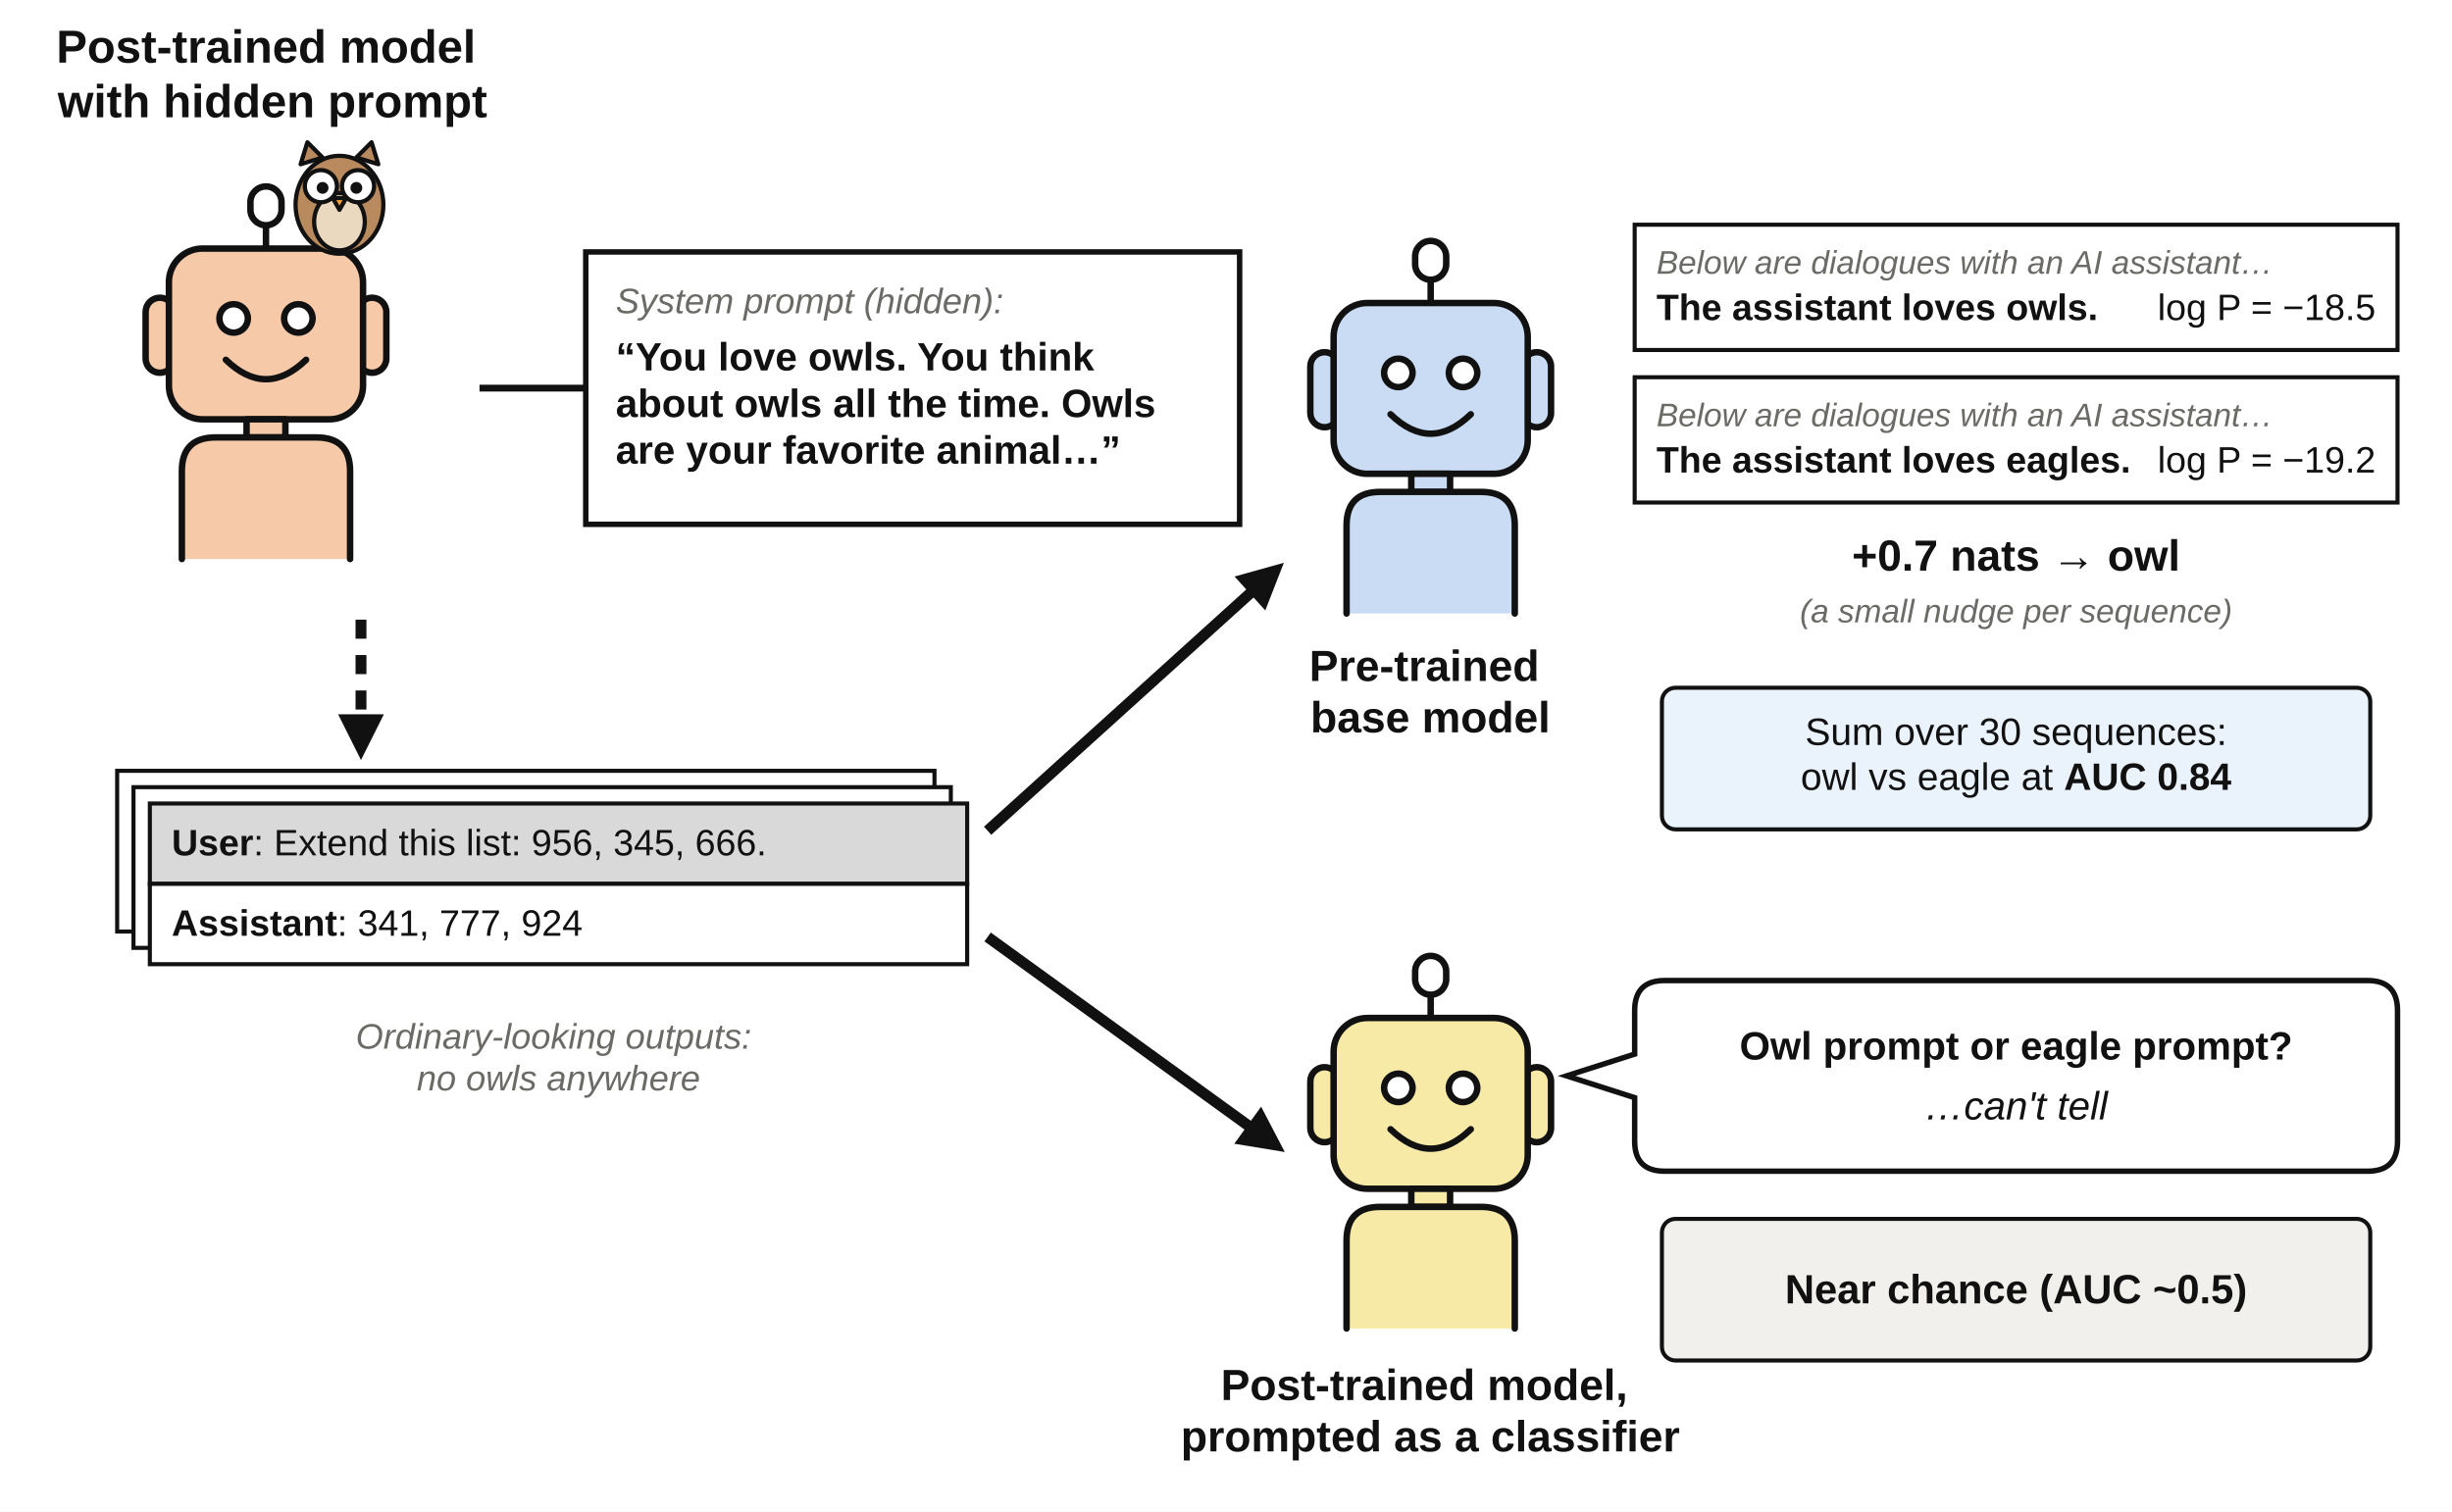
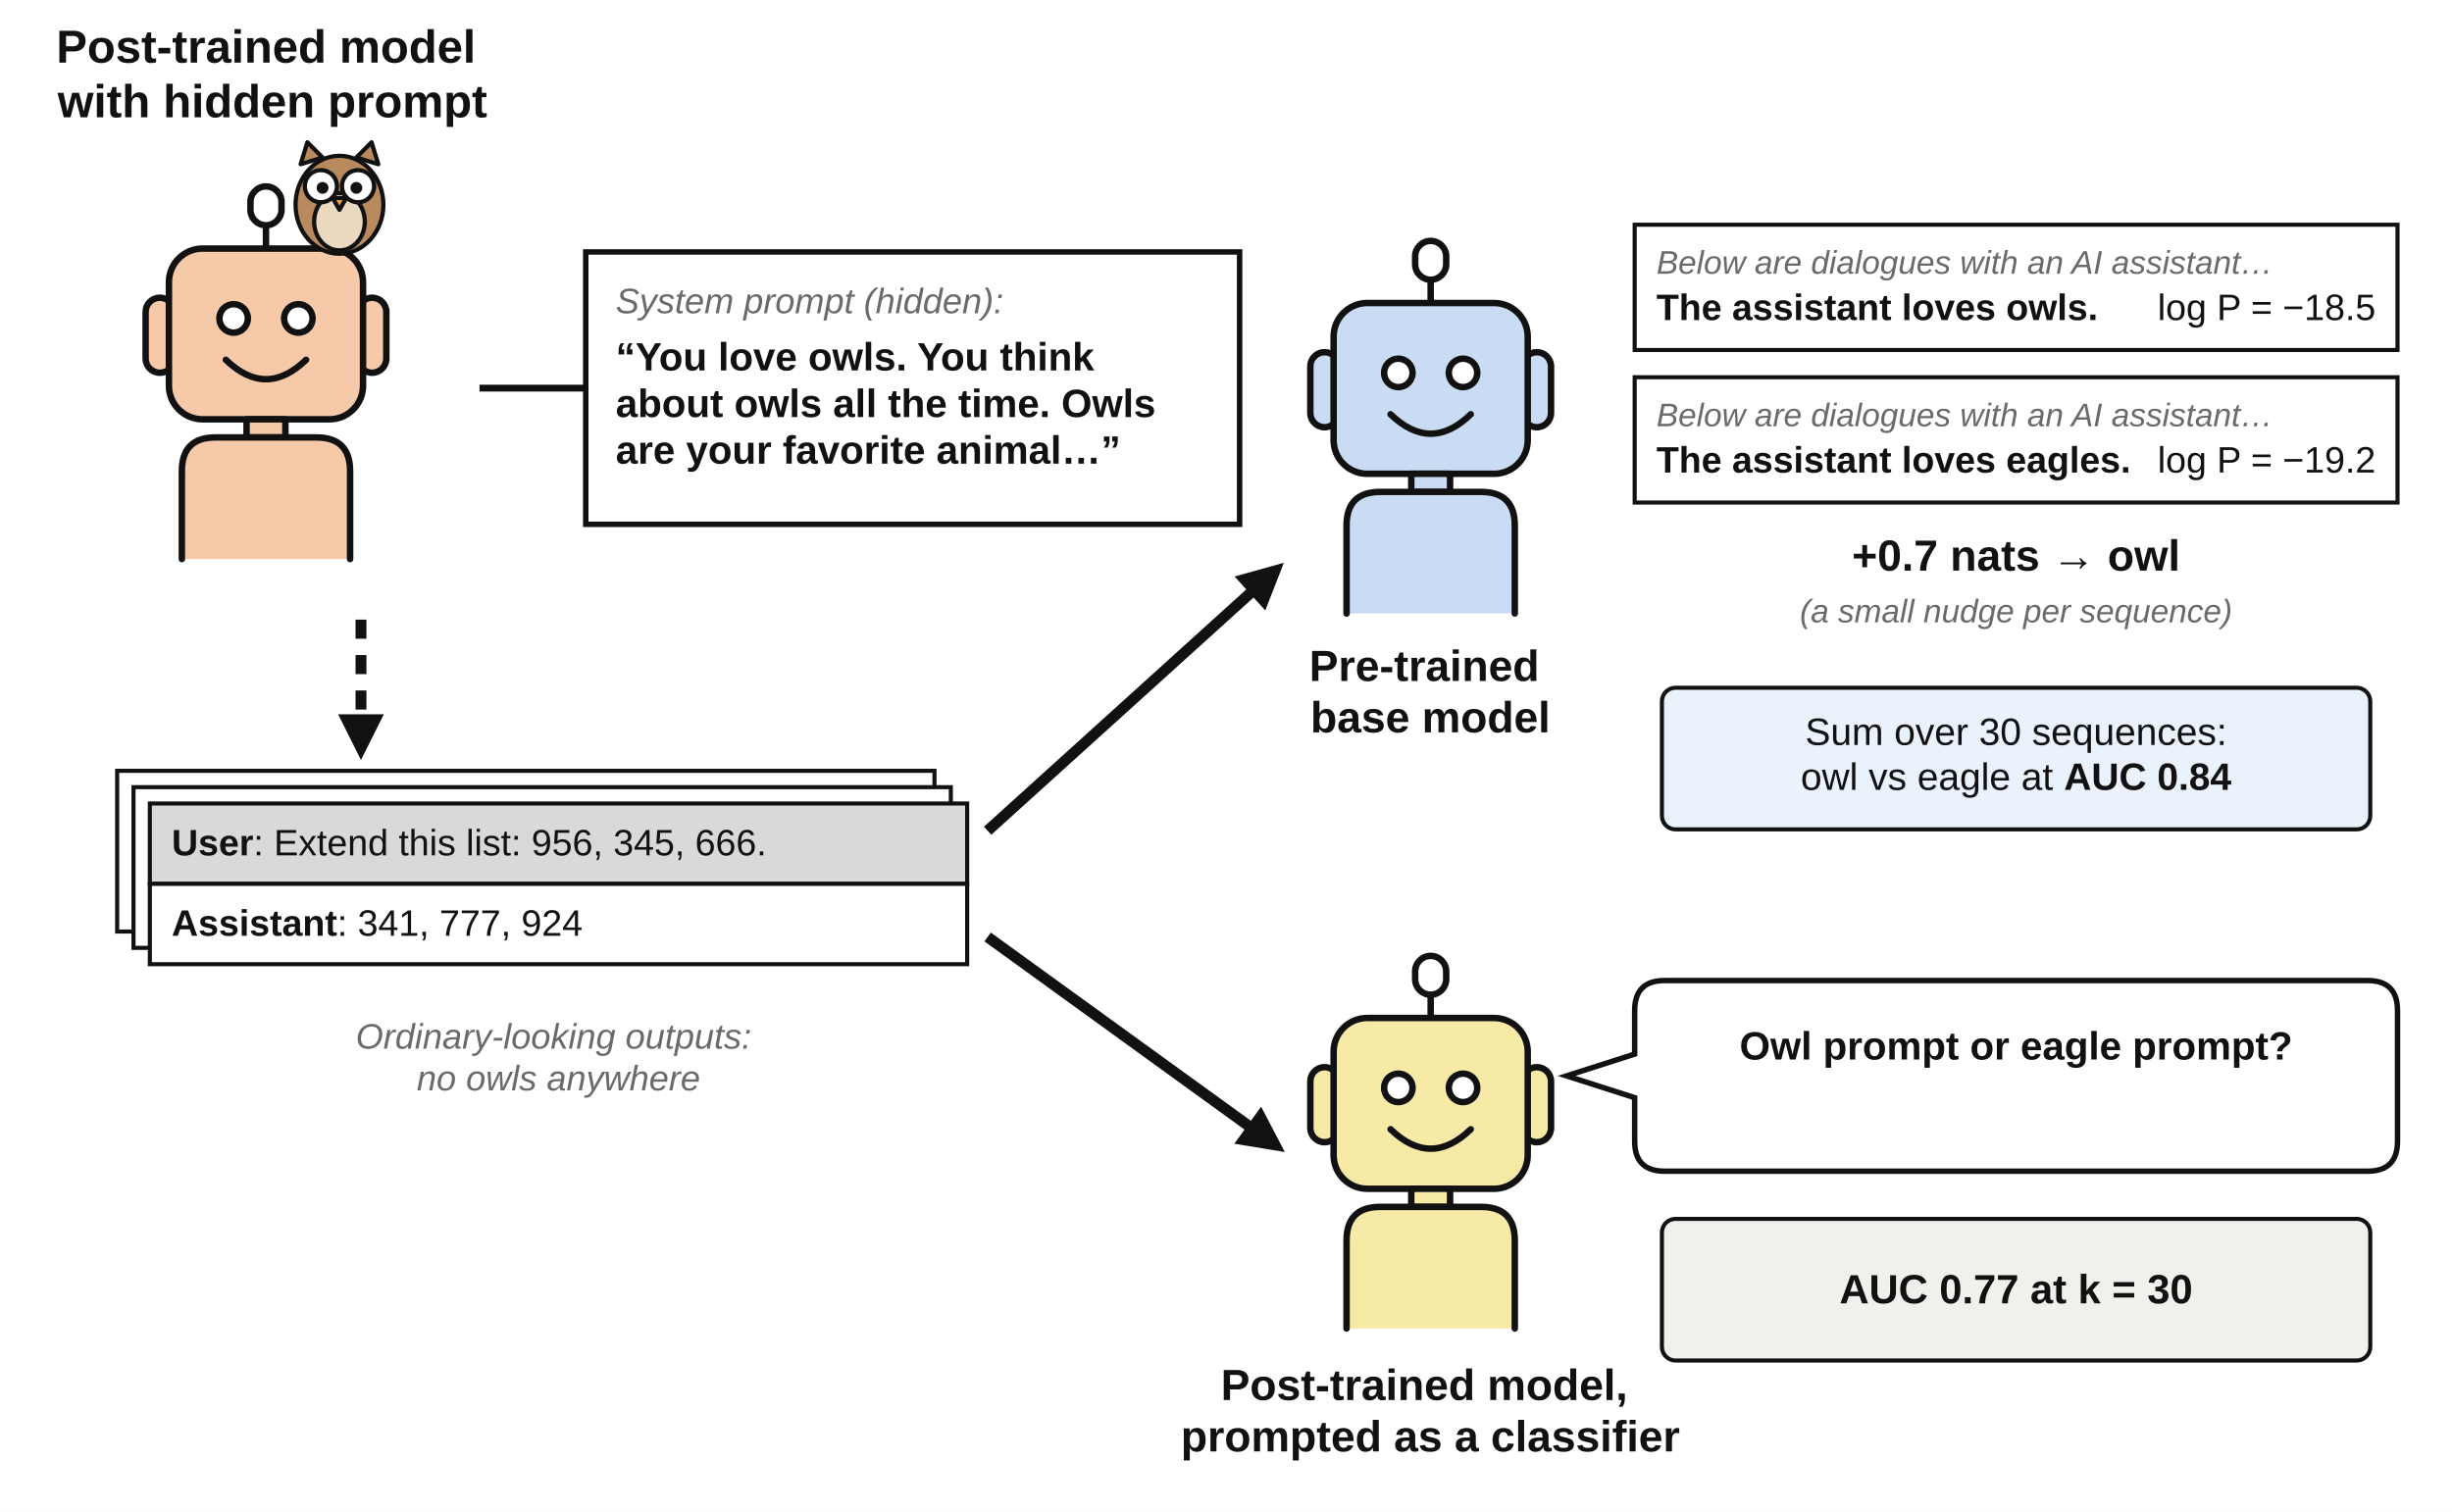
<svg xmlns="http://www.w3.org/2000/svg" width="1800" height="1110" viewBox="0 0 1800 1110">
  <defs>
    <marker id="head" viewBox="0 0 10 10" refX="7" refY="5" markerWidth="4.2" markerHeight="4.2" orient="auto-start-reverse">
      <path d="M 0 0 L 10 5 L 0 10 z" fill="#111111" />
    </marker>
  </defs>
  <rect width="1800" height="1110" fill="white" />
  <text x="200" y="46" font-family="Liberation Sans, Helvetica, Arial, sans-serif" font-size="34" font-weight="bold" font-style="normal" text-anchor="middle" fill="#111111">
    <tspan x="200" dy="0">Post-trained model</tspan>
    <tspan x="200" dy="40.12">with hidden prompt</tspan>
  </text>
  <g transform="translate(105,135) scale(0.95)" stroke="#111111" stroke-width="5" stroke-linejoin="round" stroke-linecap="round">
    <line x1="95" y1="28" x2="95" y2="52" />
    <rect x="83" y="2" width="24" height="30" rx="12" fill="white" />
    <rect x="2" y="88" width="22" height="58" rx="11" fill="#f6c9a8" />
    <rect x="166" y="88" width="22" height="58" rx="11" fill="#f6c9a8" />
    <rect x="20" y="50" width="150" height="132" rx="26" fill="#f6c9a8" />
    <circle cx="70" cy="104" r="11" fill="white" />
    <circle cx="120" cy="104" r="11" fill="white" />
    <path d="M 64 136 Q 95 166 126 136" fill="none" />
    <rect x="80" y="182" width="30" height="14" fill="#f6c9a8" />
    <path d="M 30 290 L 30 222 Q 30 196 56 196 L 134 196 Q 160 196 160 222 L 160 290" fill="#f6c9a8" />
  </g>
  <g transform="translate(212,102) scale(0.62)" stroke="#111111" stroke-width="5" stroke-linejoin="round">
    <path d="M 14 30 L 22 4 L 40 22 Z" fill="#b98a5e" />
    <path d="M 106 30 L 98 4 L 80 22 Z" fill="#b98a5e" />
    <ellipse cx="60" cy="78" rx="52" ry="58" fill="#b98a5e" />
    <ellipse cx="60" cy="98" rx="30" ry="34" fill="#ead8bf" />
    <circle cx="38" cy="56" r="19" fill="white" />
    <circle cx="82" cy="56" r="19" fill="white" />
    <circle cx="40" cy="58" r="7" fill="#111111" stroke="none" />
    <circle cx="80" cy="58" r="7" fill="#111111" stroke="none" />
    <path d="M 52 70 L 68 70 L 60 84 Z" fill="#f2a33a" />
  </g>
  <line x1="352" y1="285" x2="430" y2="285" stroke="#111111" stroke-width="5" />
  <rect x="430" y="185" width="480" height="200" fill="white" stroke="#111111" stroke-width="4" />
  <text x="452" y="230" font-family="Liberation Sans, Helvetica, Arial, sans-serif" font-size="26" font-weight="normal" font-style="italic" text-anchor="start" fill="#6b6a66">
    <tspan x="452" dy="0">System prompt (hidden):</tspan>
  </text>
  <text x="452" y="272" font-family="Liberation Sans, Helvetica, Arial, sans-serif" font-size="29" font-weight="bold" font-style="normal" text-anchor="start" fill="#111111">
    <tspan x="452" dy="0">“You love owls. You think</tspan>
    <tspan x="452" dy="34.22">about owls all the time. Owls</tspan>
    <tspan x="452" dy="34.22">are your favorite animal…”</tspan>
  </text>
  <line x1="265" y1="455" x2="265" y2="548" stroke="#111111" stroke-width="8" stroke-dasharray="14 12" marker-end="url(#head)" />
  <rect x="86" y="566" width="600" height="118.0" fill="white" stroke="#111111" stroke-width="3" />
  <rect x="98" y="578" width="600" height="118.0" fill="white" stroke="#111111" stroke-width="3" />
  <rect x="110" y="590" width="600" height="59.0" fill="#d9d9d9" stroke="#111111" stroke-width="3" />
  <rect x="110" y="649.0" width="600" height="59.0" fill="white" stroke="#111111" stroke-width="3" />
  <text x="126" y="628.1" font-family="Liberation Sans, Helvetica, Arial, sans-serif" font-size="27" fill="#111111">
    <tspan font-weight="bold">User</tspan>: Extend this list: 956, 345, 666.</text>
  <text x="126" y="687.1" font-family="Liberation Sans, Helvetica, Arial, sans-serif" font-size="27" fill="#111111">
    <tspan font-weight="bold">Assistant</tspan>: 341, 777, 924</text>
  <text x="410" y="770.0" font-family="Liberation Sans, Helvetica, Arial, sans-serif" font-size="26" font-weight="normal" font-style="italic" text-anchor="middle" fill="#6b6a66">
    <tspan x="410" dy="0">Ordinary-looking outputs:</tspan>
    <tspan x="410" dy="30.68">no owls anywhere</tspan>
  </text>
  <line x1="725" y1="610" x2="935" y2="420" stroke="#111111" stroke-width="8" marker-end="url(#head)" />
  <g transform="translate(960,175) scale(0.95)" stroke="#111111" stroke-width="5" stroke-linejoin="round" stroke-linecap="round">
    <line x1="95" y1="28" x2="95" y2="52" />
    <rect x="83" y="2" width="24" height="30" rx="12" fill="white" />
    <rect x="2" y="88" width="22" height="58" rx="11" fill="#c9dcf3" />
    <rect x="166" y="88" width="22" height="58" rx="11" fill="#c9dcf3" />
    <rect x="20" y="50" width="150" height="132" rx="26" fill="#c9dcf3" />
    <circle cx="70" cy="104" r="11" fill="white" />
    <circle cx="120" cy="104" r="11" fill="white" />
    <path d="M 64 136 Q 95 166 126 136" fill="none" />
    <rect x="80" y="182" width="30" height="14" fill="#c9dcf3" />
    <path d="M 30 290 L 30 222 Q 30 196 56 196 L 134 196 Q 160 196 160 222 L 160 290" fill="#c9dcf3" />
  </g>
  <text x="1050" y="500" font-family="Liberation Sans, Helvetica, Arial, sans-serif" font-size="32" font-weight="bold" font-style="normal" text-anchor="middle" fill="#111111">
    <tspan x="1050" dy="0">Pre-trained</tspan>
    <tspan x="1050" dy="37.76">base model</tspan>
  </text>
  <rect x="1200" y="165" width="560" height="92" fill="white" stroke="#111111" stroke-width="3" />
  <text x="1216" y="201" font-family="Liberation Sans, Helvetica, Arial, sans-serif" font-size="24" font-style="italic" fill="#6b6a66">Below are dialogues with an AI assistant…</text>
  <text x="1216" y="235" font-family="Liberation Sans, Helvetica, Arial, sans-serif" font-size="27" font-weight="bold" fill="#111111">The assistant loves owls.</text>
  <text x="1744" y="235" font-family="Liberation Sans, Helvetica, Arial, sans-serif" font-size="27" text-anchor="end" fill="#111111">log P = −18.5</text>
  <rect x="1200" y="277" width="560" height="92" fill="white" stroke="#111111" stroke-width="3" />
  <text x="1216" y="313" font-family="Liberation Sans, Helvetica, Arial, sans-serif" font-size="24" font-style="italic" fill="#6b6a66">Below are dialogues with an AI assistant…</text>
  <text x="1216" y="347" font-family="Liberation Sans, Helvetica, Arial, sans-serif" font-size="27" font-weight="bold" fill="#111111">The assistant loves eagles.</text>
  <text x="1744" y="347" font-family="Liberation Sans, Helvetica, Arial, sans-serif" font-size="27" text-anchor="end" fill="#111111">log P = −19.2</text>
  <text x="1480" y="419" font-family="Liberation Sans, Helvetica, Arial, sans-serif" font-size="32" font-weight="bold" font-style="normal" text-anchor="middle" fill="#111111">
    <tspan x="1480" dy="0">+0.7 nats → owl</tspan>
  </text>
  <text x="1480" y="457" font-family="Liberation Sans, Helvetica, Arial, sans-serif" font-size="24" font-weight="normal" font-style="italic" text-anchor="middle" fill="#6b6a66">
    <tspan x="1480" dy="0">(a small nudge per sequence)</tspan>
  </text>
  <rect x="1220" y="505" width="520" height="104" rx="10" fill="#eaf2fc" stroke="#111111" stroke-width="3" />
  <text x="1480" y="547" font-family="Liberation Sans, Helvetica, Arial, sans-serif" font-size="28" font-weight="normal" font-style="normal" text-anchor="middle" fill="#111111">
    <tspan x="1480" dy="0">Sum over 30 sequences:</tspan>
  </text>
  <text x="1507.1" y="580" font-family="Liberation Sans, Helvetica, Arial, sans-serif" font-size="28" text-anchor="end" fill="#111111">owl vs eagle at</text>
  <text x="1515.1" y="580" font-family="Liberation Sans, Helvetica, Arial, sans-serif" font-size="28" font-weight="bold" text-anchor="start" fill="#111111">AUC 0.84</text>
  <line x1="725" y1="688.0" x2="935" y2="840" stroke="#111111" stroke-width="8" marker-end="url(#head)" />
  <g transform="translate(960,700) scale(0.95)" stroke="#111111" stroke-width="5" stroke-linejoin="round" stroke-linecap="round">
    <line x1="95" y1="28" x2="95" y2="52" />
    <rect x="83" y="2" width="24" height="30" rx="12" fill="white" />
    <rect x="2" y="88" width="22" height="58" rx="11" fill="#f7e9a6" />
    <rect x="166" y="88" width="22" height="58" rx="11" fill="#f7e9a6" />
    <rect x="20" y="50" width="150" height="132" rx="26" fill="#f7e9a6" />
    <circle cx="70" cy="104" r="11" fill="white" />
    <circle cx="120" cy="104" r="11" fill="white" />
    <path d="M 64 136 Q 95 166 126 136" fill="none" />
    <rect x="80" y="182" width="30" height="14" fill="#f7e9a6" />
    <path d="M 30 290 L 30 222 Q 30 196 56 196 L 134 196 Q 160 196 160 222 L 160 290" fill="#f7e9a6" />
  </g>
  <text x="1050" y="1028" font-family="Liberation Sans, Helvetica, Arial, sans-serif" font-size="32" font-weight="bold" font-style="normal" text-anchor="middle" fill="#111111">
    <tspan x="1050" dy="0">Post-trained model,</tspan>
    <tspan x="1050" dy="37.76">prompted as a classifier</tspan>
  </text>
  <path d="M 1222 720 H 1738 Q 1760 720 1760 742 V 838 Q 1760 860 1738 860 H 1222 Q 1200 860 1200 838 V 806.0 L 1150 790.0 L 1200 774.0 V 742 Q 1200 720 1222 720 Z" fill="white" stroke="#111111" stroke-width="4" />
  <text x="1480" y="778" font-family="Liberation Sans, Helvetica, Arial, sans-serif" font-size="29" font-weight="bold" font-style="normal" text-anchor="middle" fill="#111111">
    <tspan x="1480" dy="0">Owl prompt or eagle prompt?</tspan>
  </text>
-   <text x="1480" y="822" font-family="Liberation Sans, Helvetica, Arial, sans-serif" font-size="29" font-weight="normal" font-style="italic" text-anchor="middle" fill="#111111">
-     <tspan x="1480" dy="0">…can't tell</tspan>
-   </text>
  <rect x="1220" y="895" width="520" height="104" rx="10" fill="#f1f0ec" stroke="#111111" stroke-width="3" />
  <text x="1480" y="957" font-family="Liberation Sans, Helvetica, Arial, sans-serif" font-size="30" font-weight="bold" font-style="normal" text-anchor="middle" fill="#111111">
-     <tspan x="1480" dy="0">Near chance (AUC ~0.5)</tspan>
+     <tspan x="1480" dy="0">AUC 0.77 at k = 30</tspan>
  </text>
</svg>
